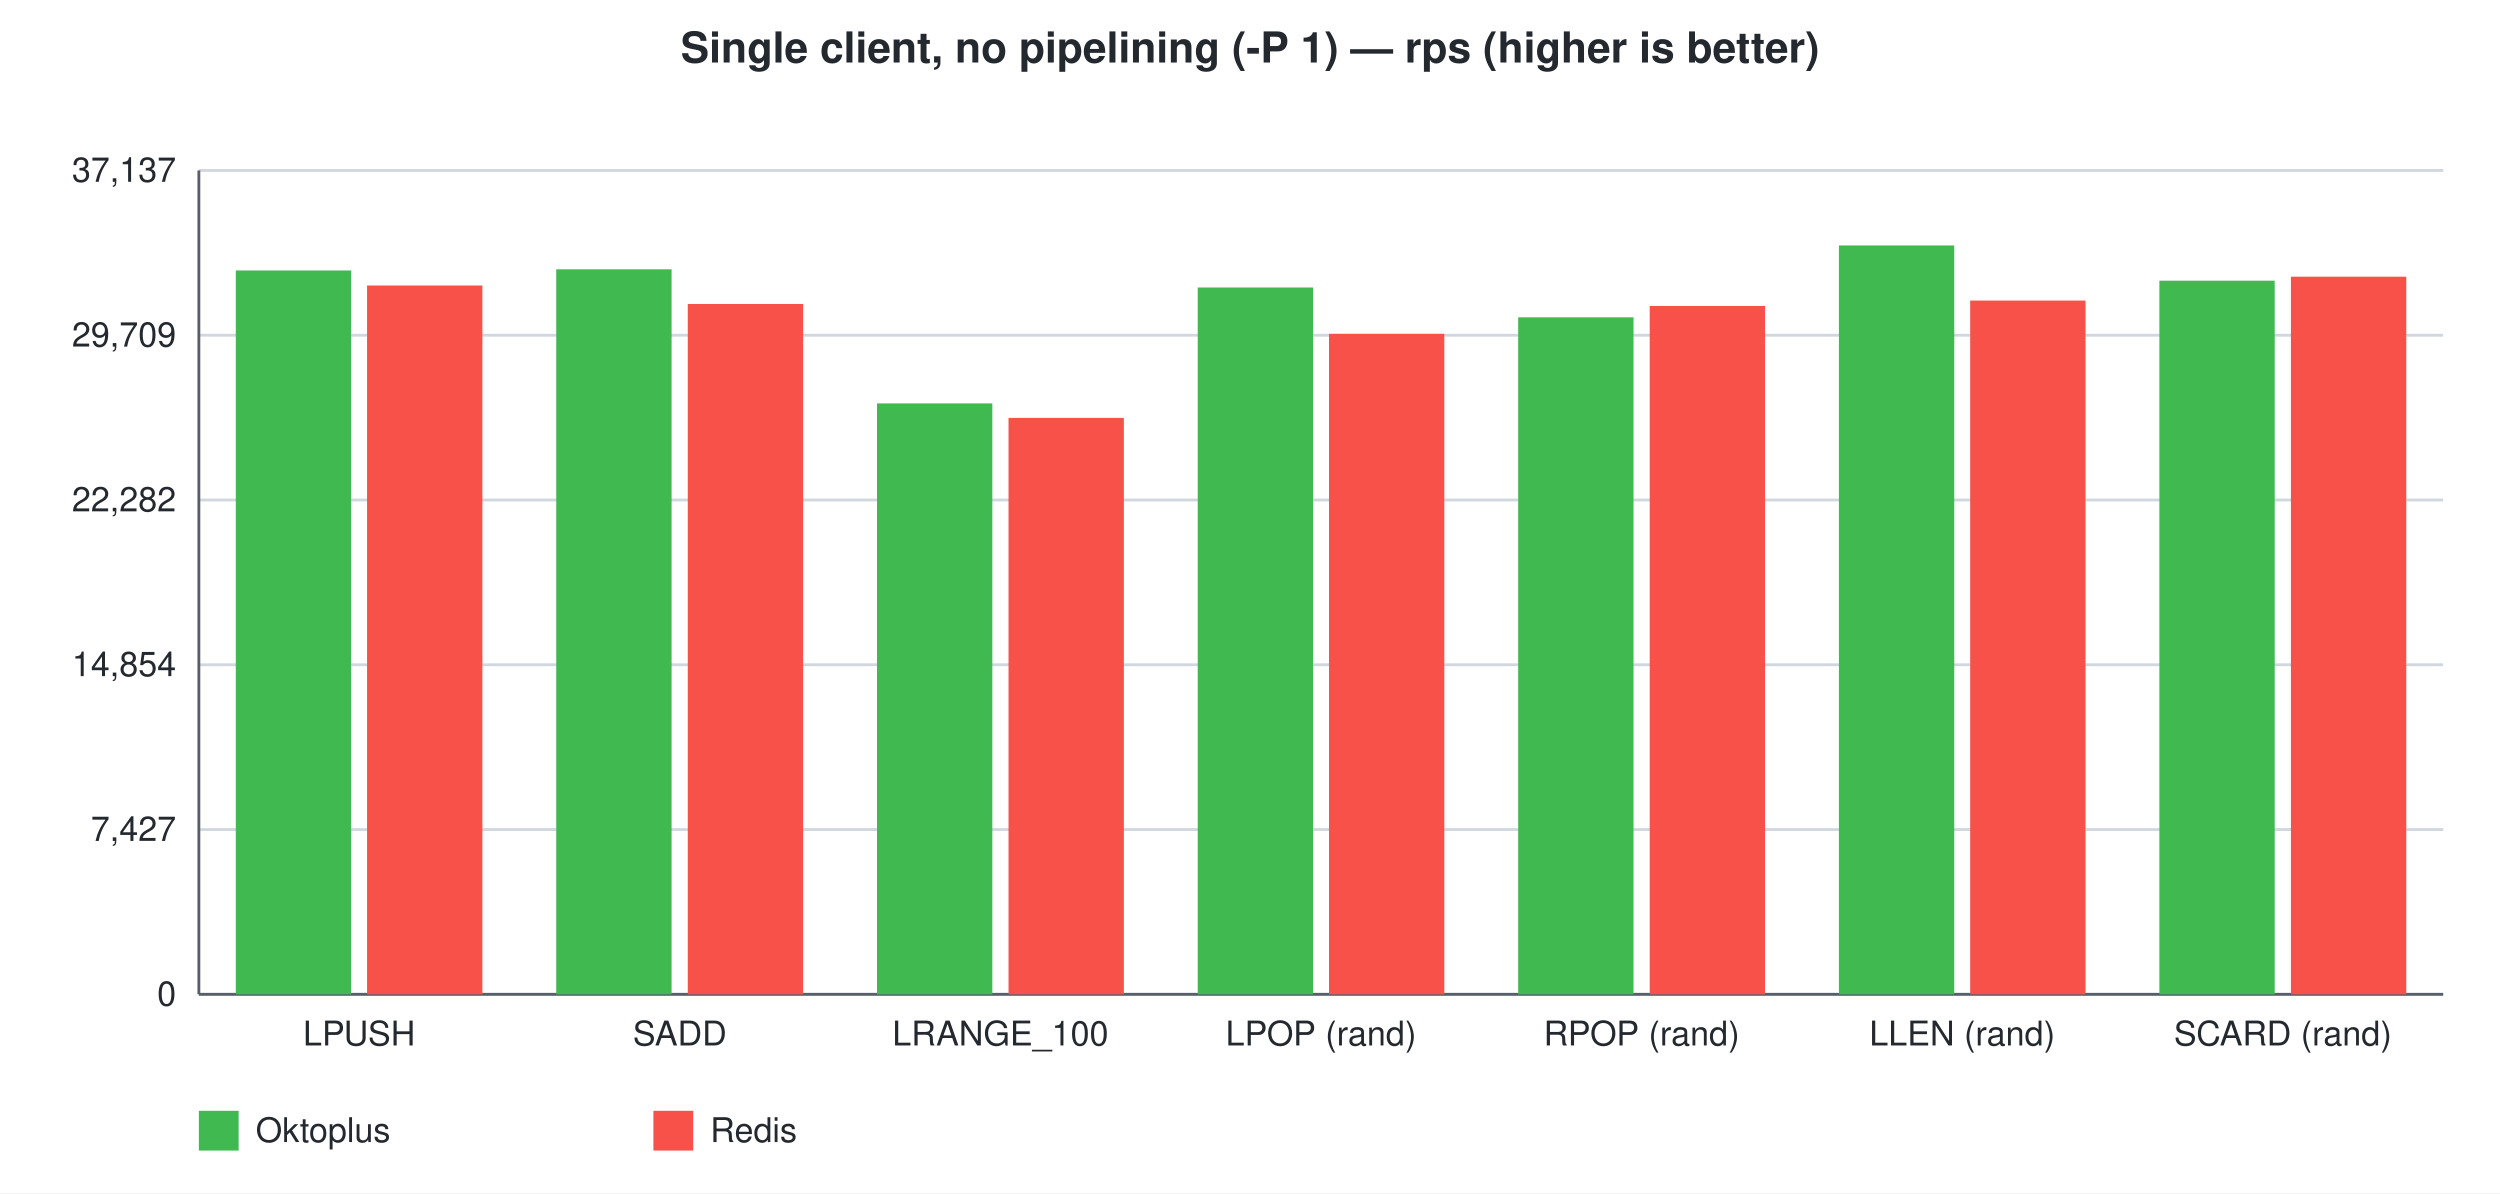
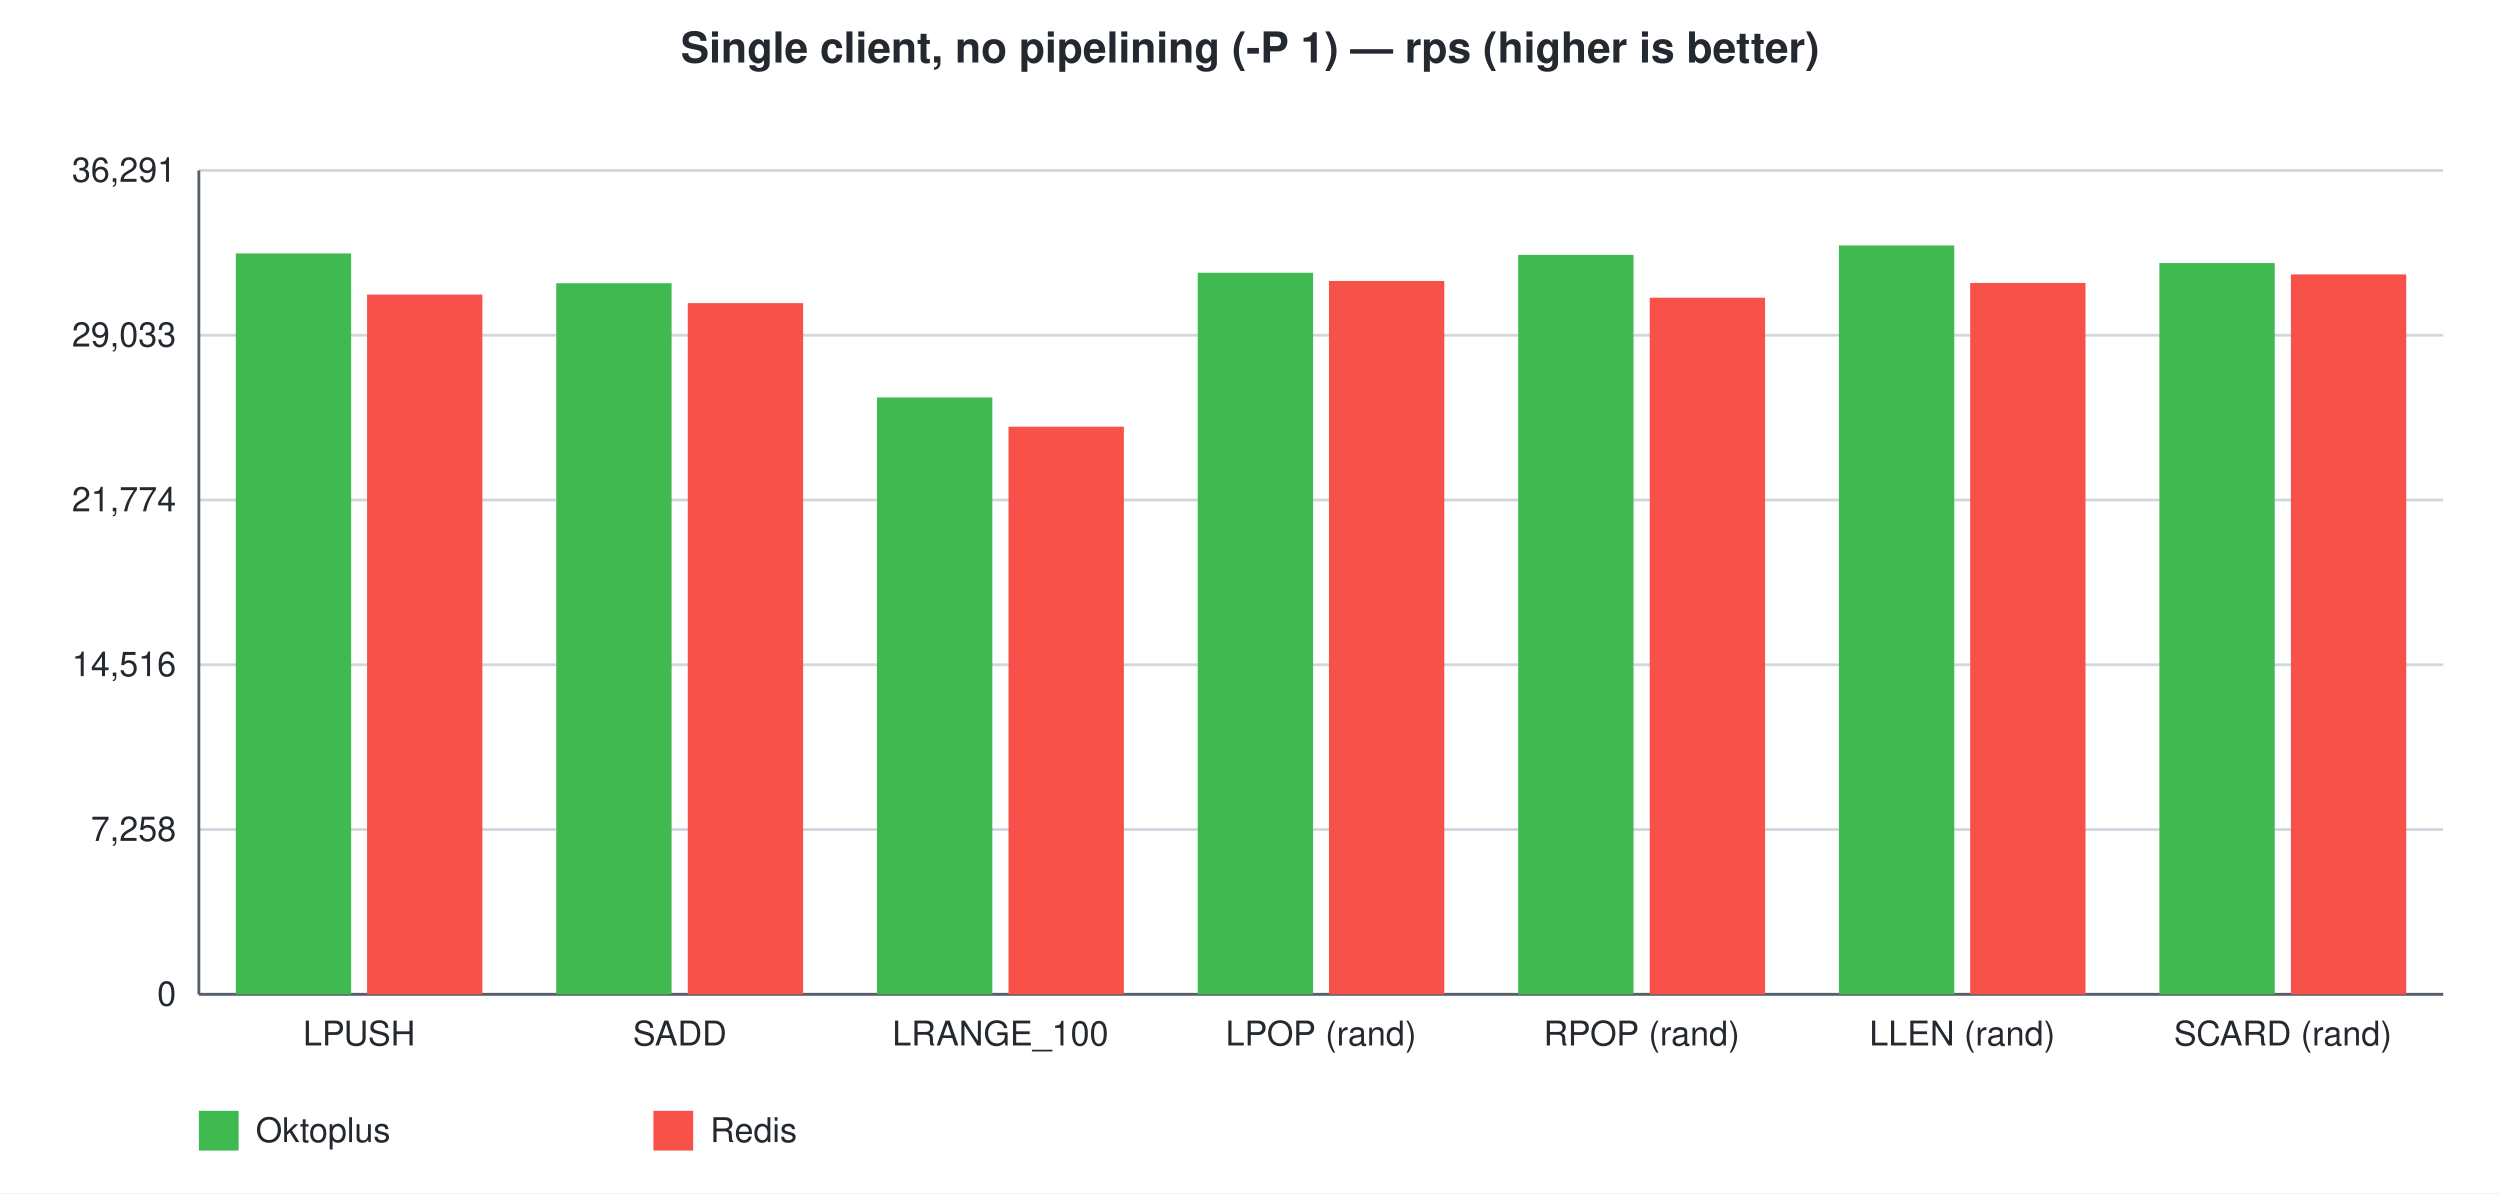
<svg xmlns="http://www.w3.org/2000/svg" width="880" height="420" viewBox="0 0 880 420" font-family="-apple-system, Segoe UI, Helvetica, Arial, sans-serif" font-size="12">
  <rect width="880" height="420" fill="#ffffff" />
  <text x="440.0" y="22" text-anchor="middle" fill="#24292f" font-size="15" font-weight="600">Single client, no pipelining (-P 1) — rps (higher is better)</text>
  <line x1="70" y1="350.0" x2="860" y2="350.0" stroke="#d0d7de" stroke-width="1" />
  <text x="62" y="354.0" text-anchor="end" fill="#24292f">0</text>
  <line x1="70" y1="292.0" x2="860" y2="292.0" stroke="#d0d7de" stroke-width="1" />
-   <text x="62" y="296.0" text-anchor="end" fill="#24292f">7,427</text>
+   <text x="62" y="296.0" text-anchor="end" fill="#24292f">7,258</text>
  <line x1="70" y1="234.0" x2="860" y2="234.0" stroke="#d0d7de" stroke-width="1" />
-   <text x="62" y="238.0" text-anchor="end" fill="#24292f">14,854</text>
+   <text x="62" y="238.0" text-anchor="end" fill="#24292f">14,516</text>
  <line x1="70" y1="176.0" x2="860" y2="176.0" stroke="#d0d7de" stroke-width="1" />
-   <text x="62" y="180.0" text-anchor="end" fill="#24292f">22,282</text>
-   <line x1="70" y1="118" x2="860" y2="118" stroke="#d0d7de" stroke-width="1" />
-   <text x="62" y="122" text-anchor="end" fill="#24292f">29,709</text>
+   <text x="62" y="180.0" text-anchor="end" fill="#24292f">21,774</text>
+   <line x1="70" y1="118.0" x2="860" y2="118.0" stroke="#d0d7de" stroke-width="1" />
+   <text x="62" y="122.0" text-anchor="end" fill="#24292f">29,033</text>
  <line x1="70" y1="60.0" x2="860" y2="60.0" stroke="#d0d7de" stroke-width="1" />
-   <text x="62" y="64.0" text-anchor="end" fill="#24292f">37,137</text>
+   <text x="62" y="64.0" text-anchor="end" fill="#24292f">36,291</text>
  <line x1="70" y1="60" x2="70" y2="350" stroke="#57606a" stroke-width="1" />
  <line x1="70" y1="350" x2="860" y2="350" stroke="#57606a" stroke-width="1" />
  <text x="126.429" y="368" text-anchor="middle" fill="#24292f">LPUSH</text>
-   <rect x="83.0" y="95.2" width="40.6" height="254.8" fill="#3fb950" />
-   <rect x="129.2" y="100.5" width="40.6" height="249.5" fill="#f85149" />
+   <rect x="83.0" y="89.2" width="40.6" height="260.8" fill="#3fb950" />
+   <rect x="129.2" y="103.7" width="40.6" height="246.3" fill="#f85149" />
  <text x="239.286" y="368" text-anchor="middle" fill="#24292f">SADD</text>
-   <rect x="195.8" y="94.8" width="40.6" height="255.2" fill="#3fb950" />
-   <rect x="242.1" y="107.0" width="40.6" height="243.0" fill="#f85149" />
+   <rect x="195.8" y="99.7" width="40.6" height="250.3" fill="#3fb950" />
+   <rect x="242.1" y="106.7" width="40.6" height="243.3" fill="#f85149" />
  <text x="352.143" y="368" text-anchor="middle" fill="#24292f">LRANGE_100</text>
-   <rect x="308.7" y="142.0" width="40.6" height="208.0" fill="#3fb950" />
-   <rect x="355.0" y="147.1" width="40.6" height="202.9" fill="#f85149" />
+   <rect x="308.7" y="139.9" width="40.6" height="210.1" fill="#3fb950" />
+   <rect x="355.0" y="150.2" width="40.6" height="199.8" fill="#f85149" />
  <text x="465.0" y="368" text-anchor="middle" fill="#24292f">LPOP (rand)</text>
-   <rect x="421.6" y="101.2" width="40.6" height="248.8" fill="#3fb950" />
-   <rect x="467.8" y="117.5" width="40.6" height="232.5" fill="#f85149" />
+   <rect x="421.6" y="96.0" width="40.6" height="254.0" fill="#3fb950" />
+   <rect x="467.8" y="98.9" width="40.6" height="251.1" fill="#f85149" />
  <text x="577.857" y="368" text-anchor="middle" fill="#24292f">RPOP (rand)</text>
-   <rect x="534.4" y="111.7" width="40.6" height="238.3" fill="#3fb950" />
-   <rect x="580.7" y="107.7" width="40.6" height="242.3" fill="#f85149" />
+   <rect x="534.4" y="89.7" width="40.6" height="260.3" fill="#3fb950" />
+   <rect x="580.7" y="104.8" width="40.6" height="245.2" fill="#f85149" />
  <text x="690.714" y="368" text-anchor="middle" fill="#24292f">LLEN (rand)</text>
  <rect x="647.3" y="86.4" width="40.6" height="263.6" fill="#3fb950" />
-   <rect x="693.5" y="105.8" width="40.6" height="244.2" fill="#f85149" />
+   <rect x="693.5" y="99.6" width="40.6" height="250.4" fill="#f85149" />
  <text x="803.571" y="368" text-anchor="middle" fill="#24292f">SCARD (rand)</text>
-   <rect x="760.1" y="98.8" width="40.6" height="251.2" fill="#3fb950" />
-   <rect x="806.4" y="97.4" width="40.6" height="252.6" fill="#f85149" />
+   <rect x="760.1" y="92.6" width="40.6" height="257.4" fill="#3fb950" />
+   <rect x="806.4" y="96.6" width="40.6" height="253.4" fill="#f85149" />
  <rect x="70" y="391" width="14" height="14" fill="#3fb950" />
  <text x="90" y="402" fill="#24292f">Oktoplus</text>
  <rect x="230" y="391" width="14" height="14" fill="#f85149" />
  <text x="250" y="402" fill="#24292f">Redis</text>
</svg>
